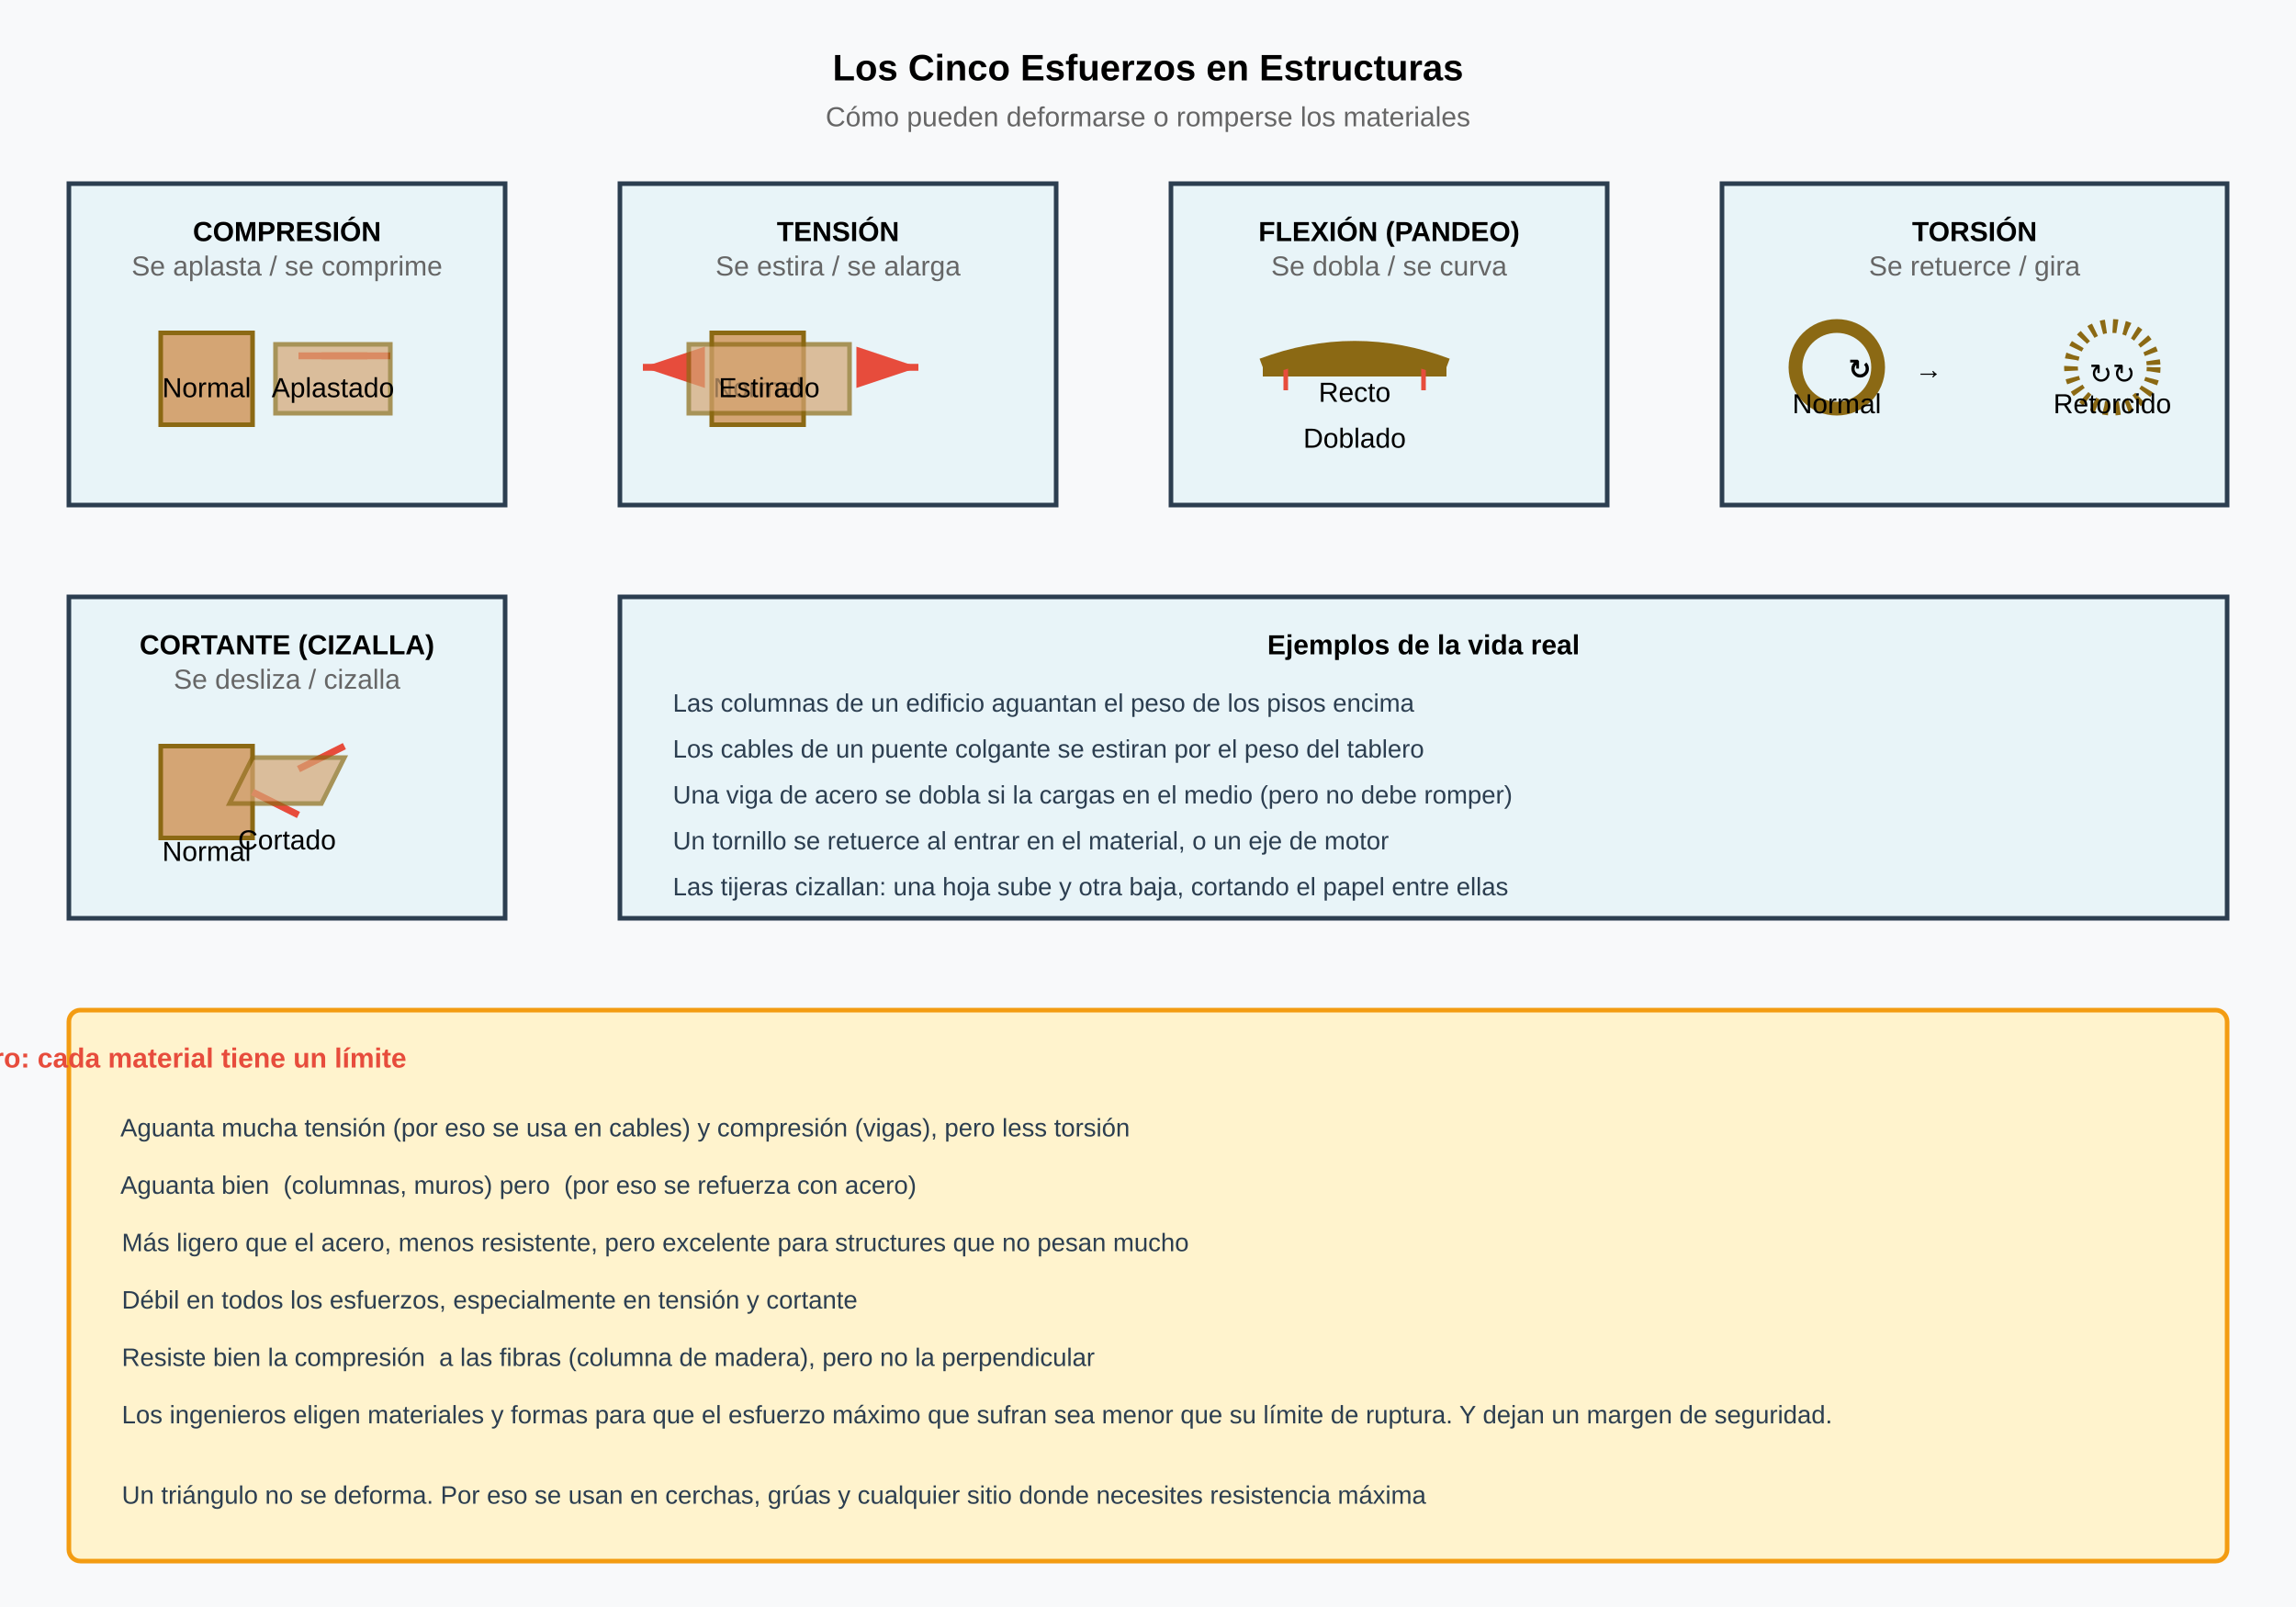
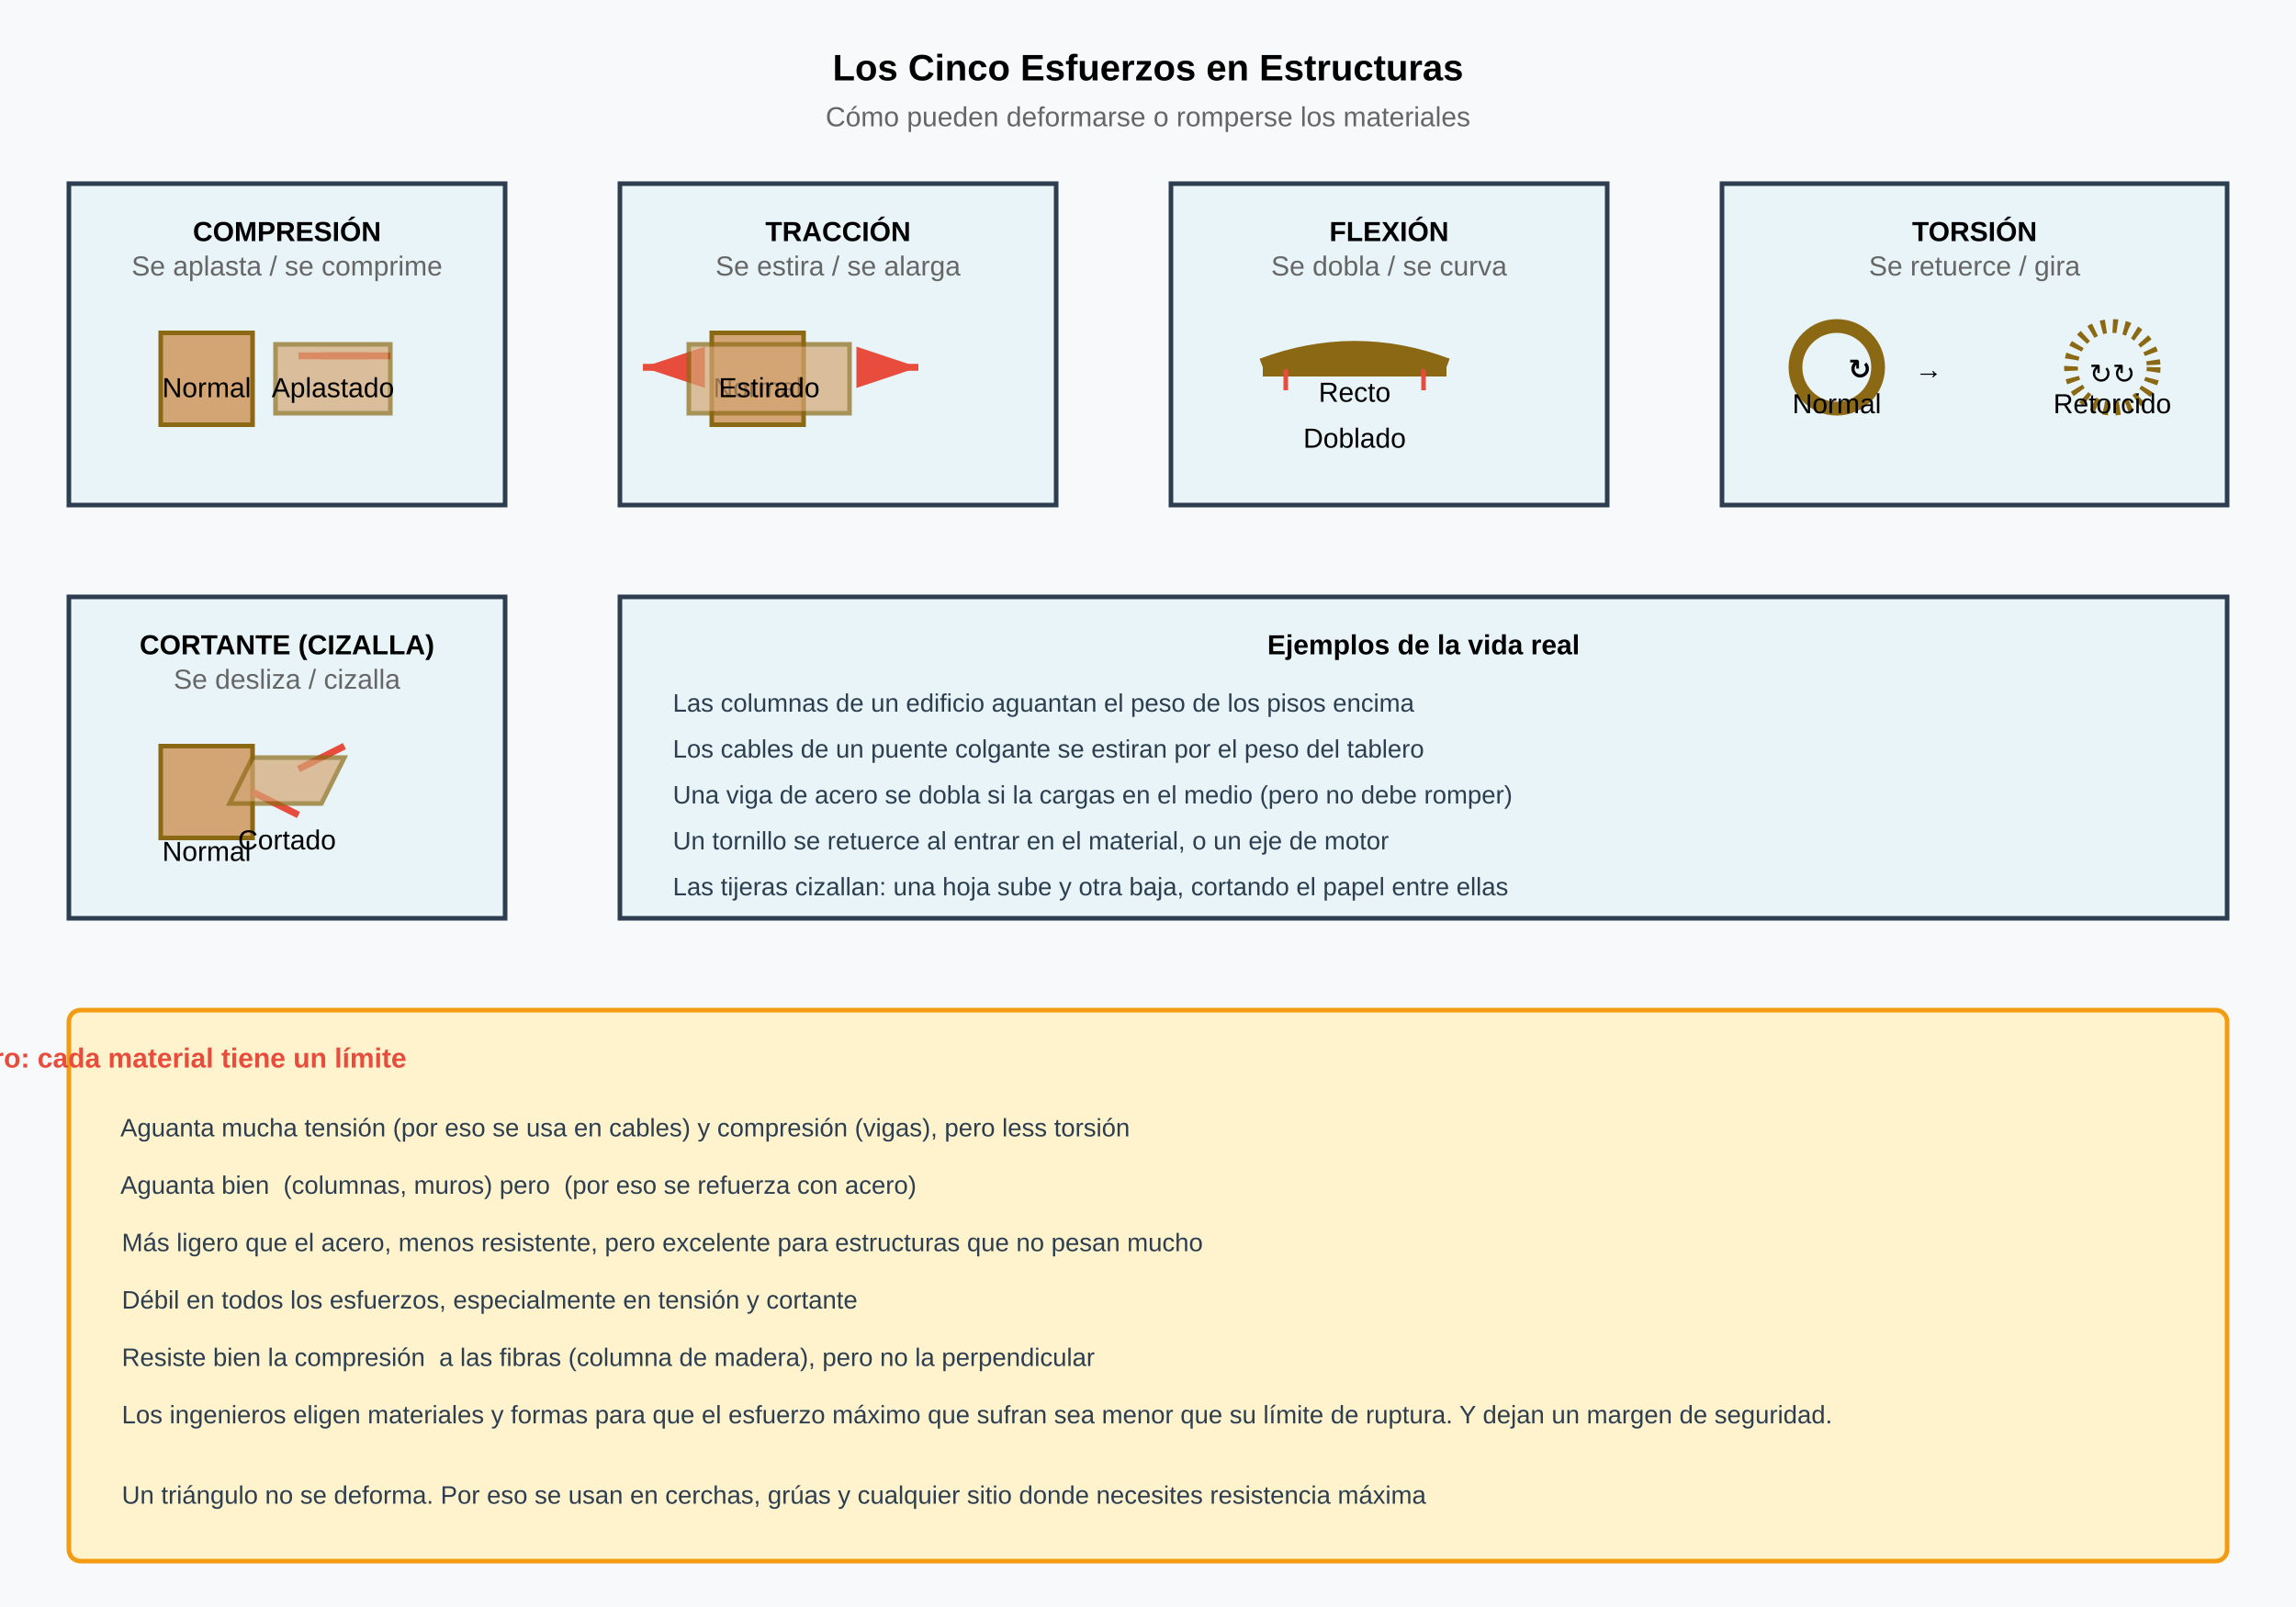
<svg xmlns="http://www.w3.org/2000/svg" viewBox="0 0 1000 700">
  <defs>
    <style>
      .box { stroke: #2c3e50; stroke-width: 2; fill-opacity: 0.9; }
      .title { font-family: Arial, sans-serif; font-size: 16px; font-weight: bold; text-anchor: middle; }
      .label { font-family: Arial, sans-serif; font-size: 12px; text-anchor: middle; }
      .stress-box { stroke: #2c3e50; stroke-width: 2; fill: #e8f4f8; }
      .arrow { stroke: #e74c3c; stroke-width: 3; fill: none; marker-end: url(#arrowred); }
      .arrow-good { stroke: #27ae60; stroke-width: 3; fill: none; marker-end: url(#arrowgreen); }
      .material { fill: #d4a574; stroke: #8b6914; stroke-width: 2; }
    </style>
    <marker id="arrowred" markerWidth="10" markerHeight="10" refX="9" refY="3" orient="auto" markerUnits="strokeWidth">
      <path d="M0,0 L0,6 L9,3 z" fill="#e74c3c" />
    </marker>
    <marker id="arrowgreen" markerWidth="10" markerHeight="10" refX="9" refY="3" orient="auto" markerUnits="strokeWidth">
      <path d="M0,0 L0,6 L9,3 z" fill="#27ae60" />
    </marker>
  </defs>
  <rect width="1000" height="700" fill="#f8f9fa" />
  <text x="500" y="35" class="title" font-size="18">Los Cinco Esfuerzos en Estructuras</text>
  <text x="500" y="55" class="label" font-size="11" fill="#666">Cómo pueden deformarse o romperse los materiales</text>
  <g>
    <rect x="30" y="80" width="190" height="140" class="stress-box" />
    <text x="125" y="105" class="label" font-weight="bold" font-size="13">COMPRESIÓN</text>
    <text x="125" y="120" class="label" font-size="10" fill="#666">Se aplasta / se comprime</text>
    <rect x="70" y="145" width="40" height="40" class="material" />
    <text x="90" y="173" class="label" font-size="9">Normal</text>
    <path d="M130,155 L160,155" stroke="#e74c3c" stroke-width="3" marker-start="url(#arrowright)" />
    <path d="M170,155 L140,155" stroke="#e74c3c" stroke-width="3" marker-end="url(#arrowright)" />
    <rect x="120" y="150" width="50" height="30" class="material" opacity="0.7" />
    <text x="145" y="173" class="label" font-size="9">Aplastado</text>
  </g>
  <g>
    <rect x="270" y="80" width="190" height="140" class="stress-box" />
-     <text x="365" y="105" class="label" font-weight="bold" font-size="13">TENSIÓN</text>
+     <text x="365" y="105" class="label" font-weight="bold" font-size="13">TRACCIÓN</text>
    <text x="365" y="120" class="label" font-size="10" fill="#666">Se estira / se alarga</text>
    <rect x="310" y="145" width="40" height="40" class="material" />
    <text x="330" y="173" class="label" font-size="9">Normal</text>
    <path d="M300,160 L280,160" stroke="#e74c3c" stroke-width="3" marker-end="url(#arrowred)" />
    <path d="M380,160 L400,160" stroke="#e74c3c" stroke-width="3" marker-end="url(#arrowred)" />
    <rect x="300" y="150" width="70" height="30" class="material" opacity="0.7" />
    <text x="335" y="173" class="label" font-size="9">Estirado</text>
  </g>
  <g>
    <rect x="510" y="80" width="190" height="140" class="stress-box" />
-     <text x="605" y="105" class="label" font-weight="bold" font-size="13">FLEXIÓN (PANDEO)</text>
+     <text x="605" y="105" class="label" font-weight="bold" font-size="13">FLEXIÓN</text>
    <text x="605" y="120" class="label" font-size="10" fill="#666">Se dobla / se curva</text>
    <line x1="550" y1="160" x2="630" y2="160" stroke="#8b6914" stroke-width="8" />
    <text x="590" y="175" class="label" font-size="9">Recto</text>
    <path d="M560,155 L560,170" stroke="#e74c3c" stroke-width="2" />
    <path d="M620,155 L620,170" stroke="#e74c3c" stroke-width="2" />
    <path d="M550 160 Q590 145 630 160" stroke="#8b6914" stroke-width="8" fill="none" />
    <text x="590" y="195" class="label" font-size="9">Doblado</text>
  </g>
  <g>
    <rect x="750" y="80" width="220" height="140" class="stress-box" />
    <text x="860" y="105" class="label" font-weight="bold" font-size="13">TORSIÓN</text>
    <text x="860" y="120" class="label" font-size="10" fill="#666">Se retuerce / gira</text>
    <circle cx="800" cy="160" r="18" fill="none" stroke="#8b6914" stroke-width="6" />
    <text x="810" y="165" class="label" font-size="12" font-weight="bold">↻</text>
    <text x="800" y="180" class="label" font-size="9">Normal</text>
    <text x="840" y="165" class="label" font-size="14">→</text>
    <circle cx="920" cy="160" r="18" fill="none" stroke="#8b6914" stroke-width="6" stroke-dasharray="2,3" />
    <text x="920" y="167" class="label" font-size="10">↻↻</text>
    <text x="920" y="180" class="label" font-size="9">Retorcido</text>
  </g>
  <g>
    <rect x="30" y="260" width="190" height="140" class="stress-box" />
    <text x="125" y="285" class="label" font-weight="bold" font-size="13">CORTANTE (CIZALLA)</text>
    <text x="125" y="300" class="label" font-size="10" fill="#666">Se desliza / cizalla</text>
    <rect x="70" y="325" width="40" height="40" class="material" />
    <text x="90" y="375" class="label" font-size="9">Normal</text>
    <path d="M130,335 L150,325" stroke="#e74c3c" stroke-width="3" />
    <path d="M130,355 L110,345" stroke="#e74c3c" stroke-width="3" />
    <polygon points="110,330 150,330 140,350 100,350" class="material" opacity="0.7" />
    <text x="125" y="370" class="label" font-size="9">Cortado</text>
  </g>
  <g>
    <rect x="270" y="260" width="700" height="140" class="stress-box" />
    <text x="620" y="285" class="label" font-weight="bold" font-size="13">Ejemplos de la vida real</text>
    <g font-family="Arial" font-size="11" fill="#2c3e50" text-anchor="start">
      <text x="290" y="310">
        <b>Compresión:</b> Las columnas de un edificio aguantan el peso de los pisos encima</text>
      <text x="290" y="330">
        <b>Tensión:</b> Los cables de un puente colgante se estiran por el peso del tablero</text>
      <text x="290" y="350">
        <b>Flexión:</b> Una viga de acero se dobla si la cargas en el medio (pero no debe romper)</text>
      <text x="290" y="370">
        <b>Torsión:</b> Un tornillo se retuerce al entrar en el material, o un eje de motor</text>
      <text x="290" y="390">
        <b>Cortante:</b> Las tijeras cizallan: una hoja sube y otra baja, cortando el papel entre ellas</text>
    </g>
  </g>
  <g>
    <rect x="30" y="440" width="940" height="240" fill="#fff3cd" stroke="#f39c12" stroke-width="2" rx="5" />
    <text x="50" y="465" class="label" font-weight="bold" font-size="12" text-anchor="start" fill="#e74c3c">La regla de oro: cada material tiene un límite</text>
    <g font-family="Arial" font-size="11" fill="#2c3e50" text-anchor="start">
      <text x="50" y="495">
        <b>Acero:</b> Aguanta mucha tensión (por eso se usa en cables) y compresión (vigas), pero less torsión</text>
      <text x="50" y="520">
        <b>Hormigón:</b> Aguanta bien <b>compresión</b> (columnas, muros) pero <b>nada de tensión</b> (por eso se refuerza con acero)</text>
      <text x="50" y="545">
-         <b>Aluminio:</b> Más ligero que el acero, menos resistente, pero excelente para structures que no pesan mucho</text>
+         <b>Aluminio:</b> Más ligero que el acero, menos resistente, pero excelente para estructuras que no pesan mucho</text>
      <text x="50" y="570">
        <b>Plástico impreso (3D):</b> Débil en todos los esfuerzos, especialmente en tensión y cortante</text>
      <text x="50" y="595">
        <b>Madera:</b> Resiste bien la compresión <b>paralela</b> a las fibras (columna de madera), pero no la perpendicular</text>
      <text x="50" y="620">
        <b>Evitar fallos:</b> Los ingenieros eligen materiales y formas para que el esfuerzo máximo que sufran sea menor que su límite de ruptura. Y dejan un margen de seguridad.</text>
      <text x="50" y="655">
        <b>Triangular funciona:</b> Un triángulo no se deforma. Por eso se usan en cerchas, grúas y cualquier sitio donde necesites resistencia máxima</text>
    </g>
  </g>
</svg>
